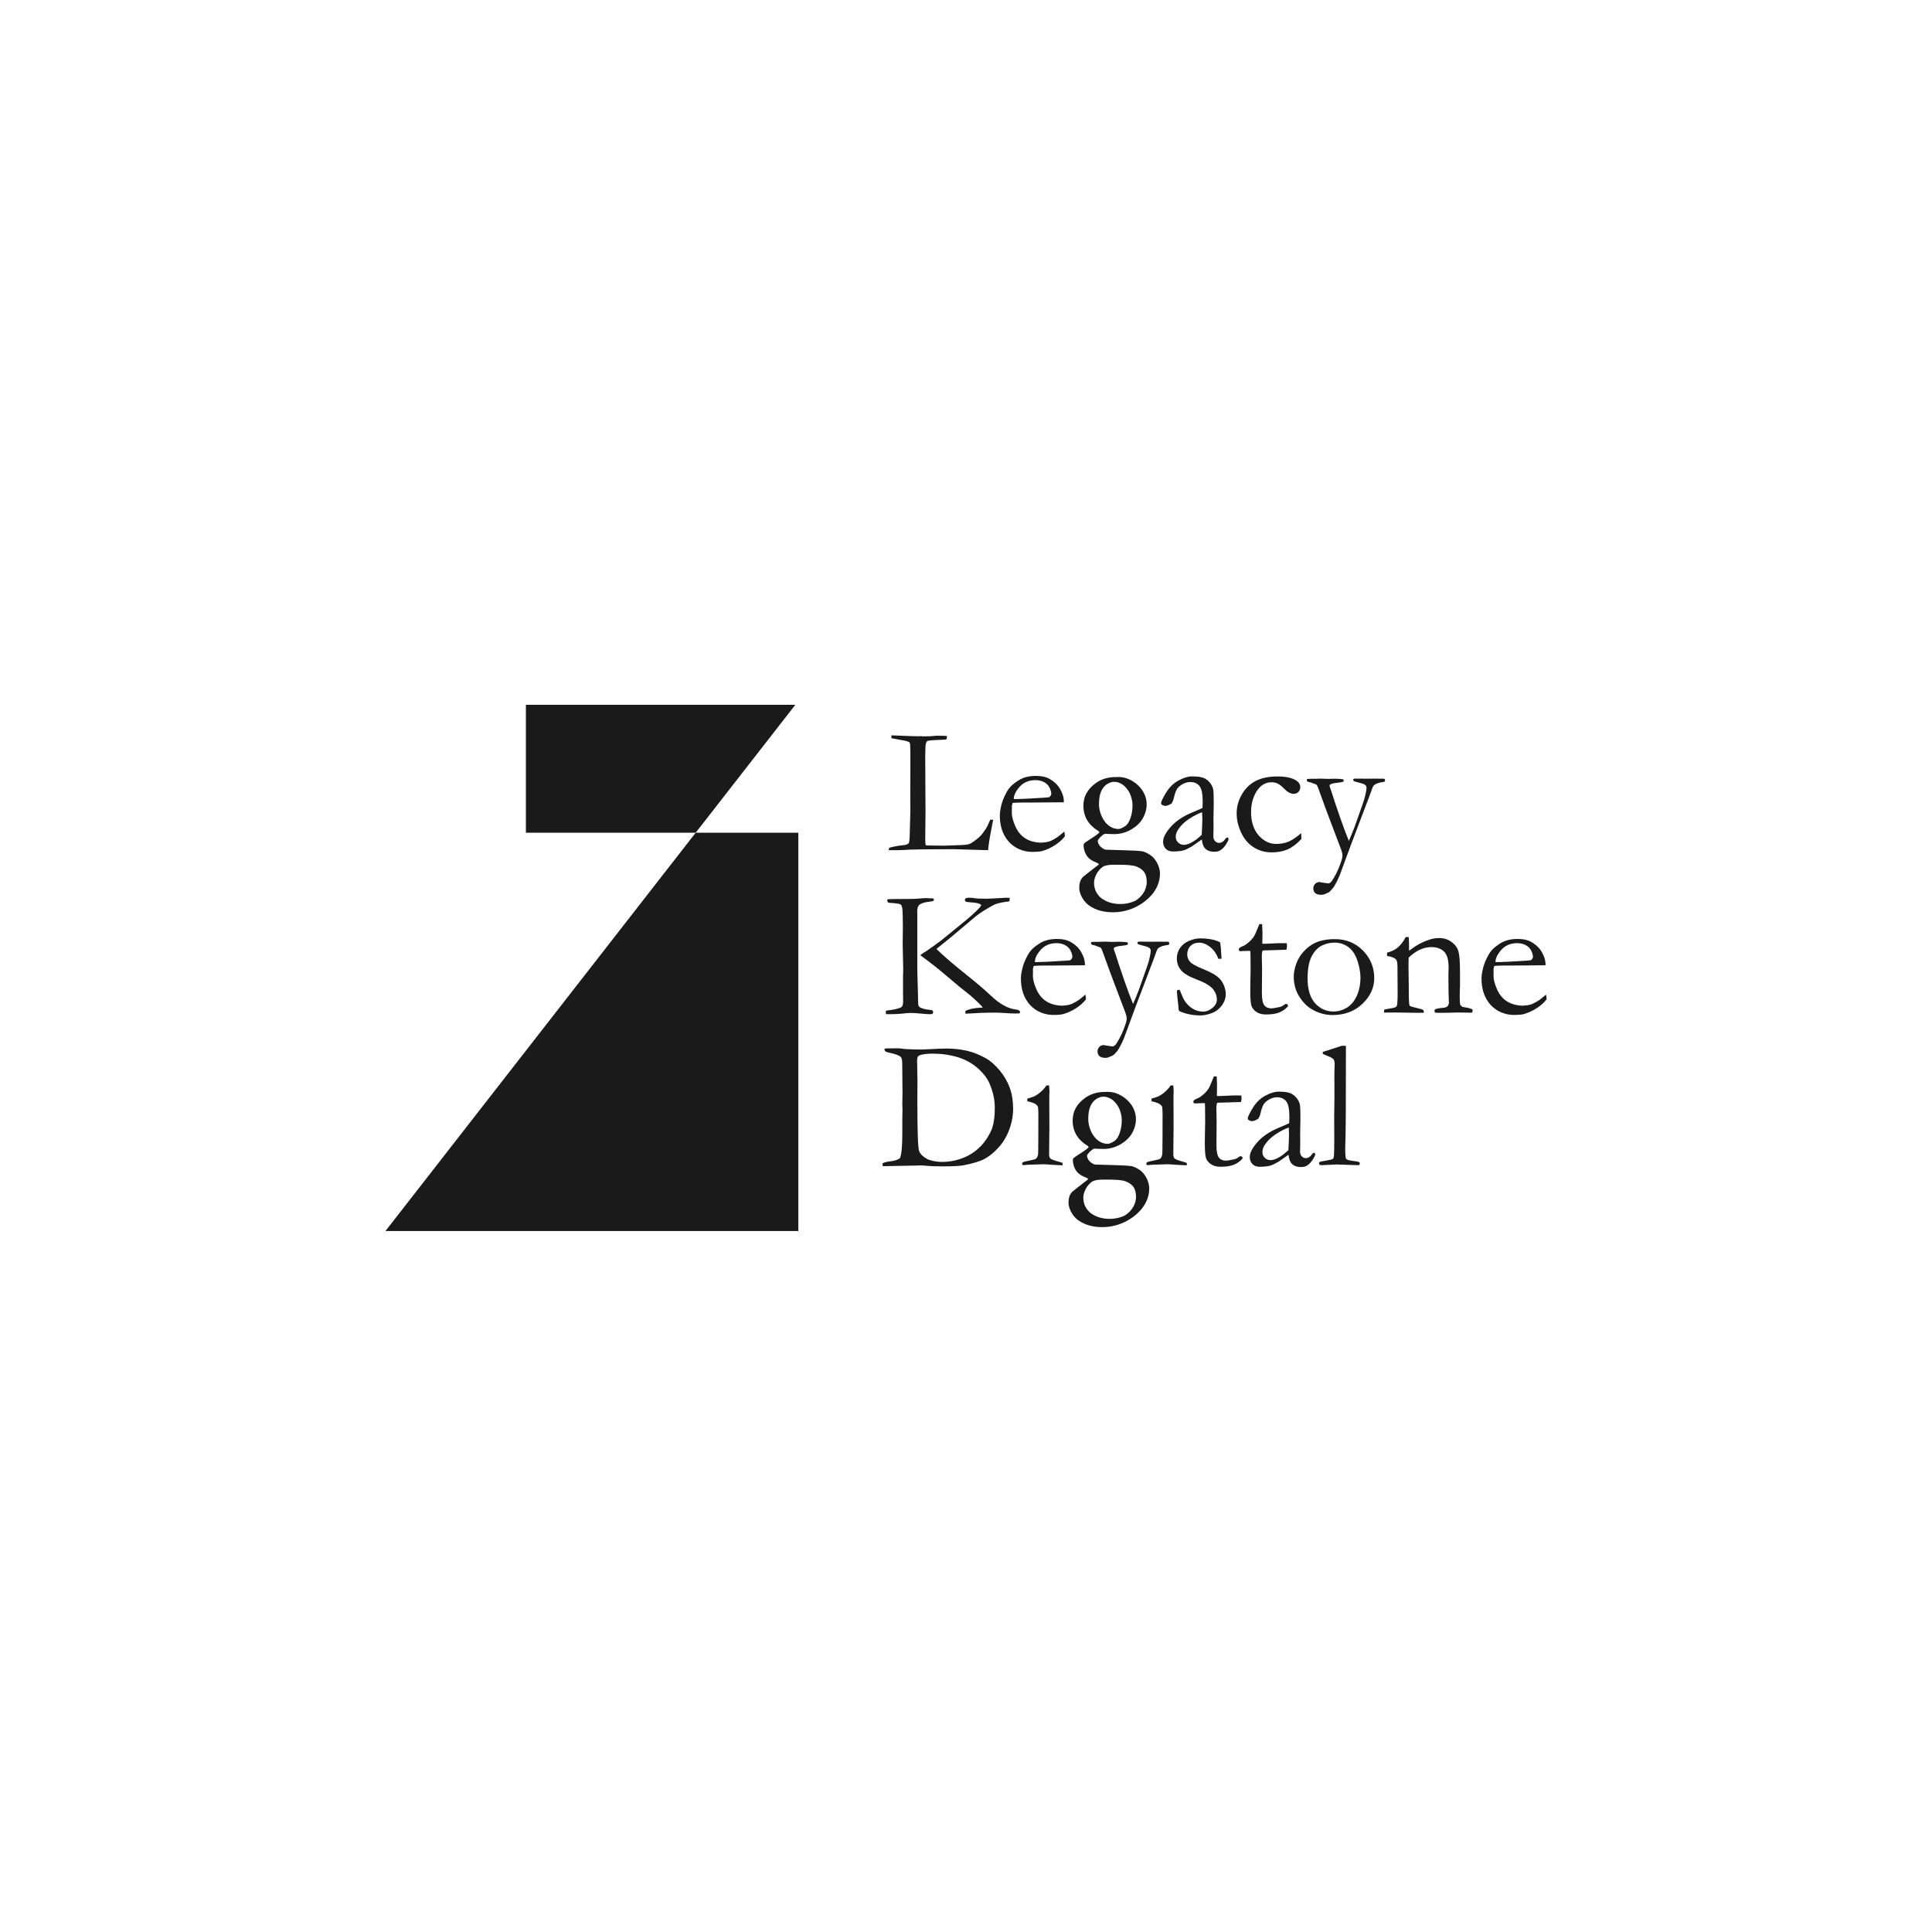
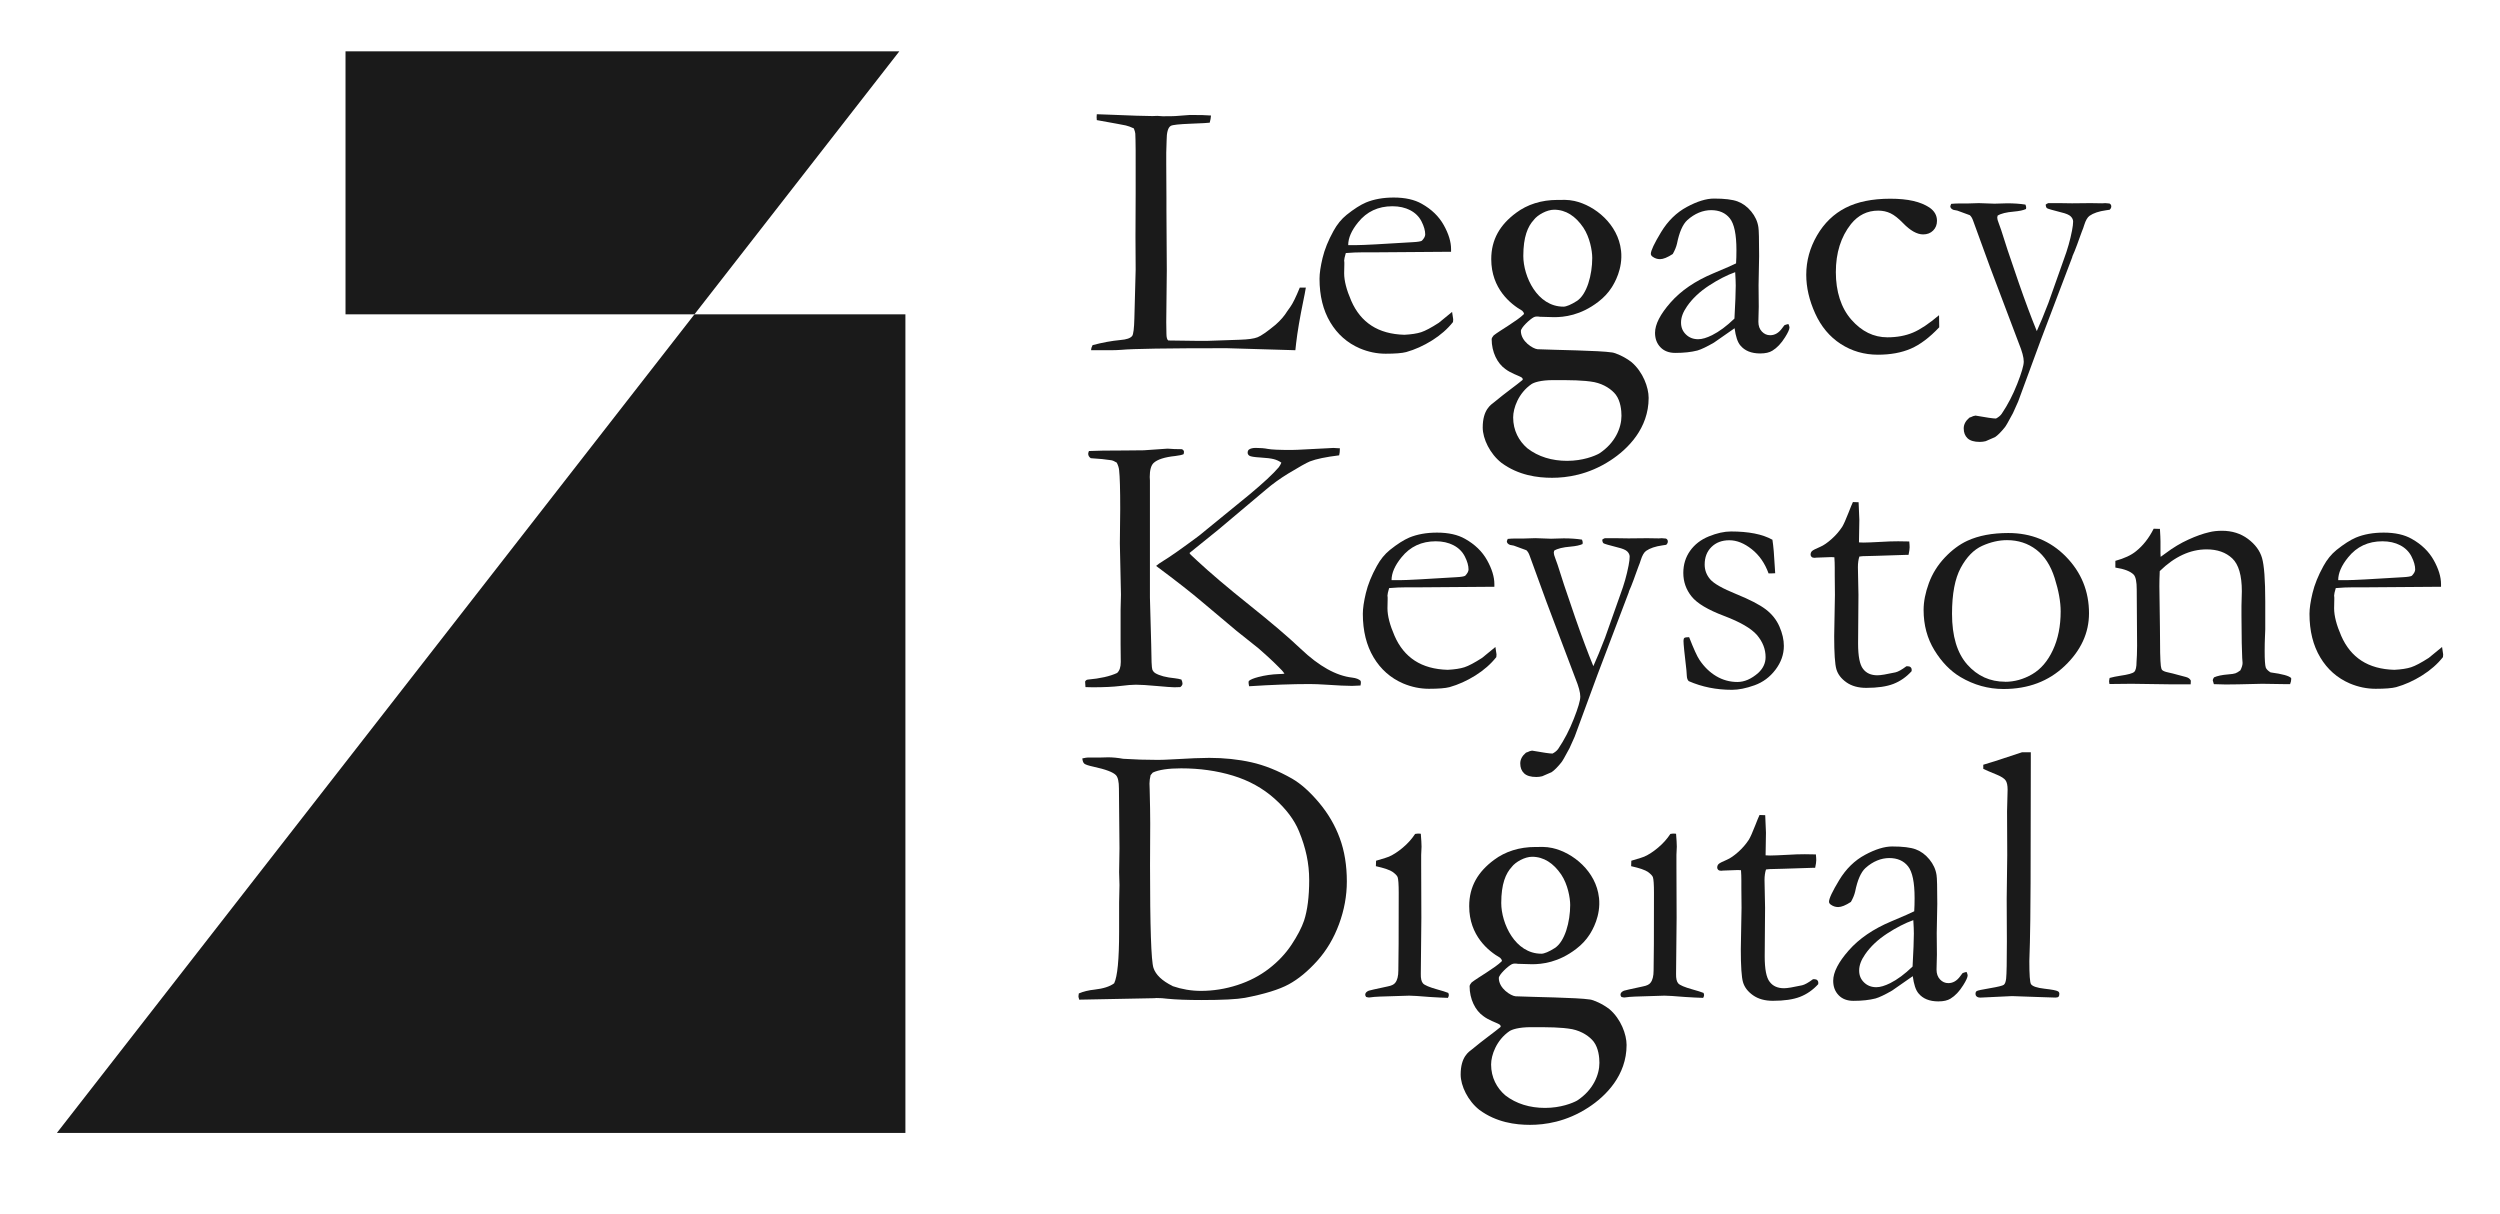
- <svg xmlns="http://www.w3.org/2000/svg" id="Layer_1" data-name="Layer 1" viewBox="0 0 1080 1080">
+ <svg xmlns="http://www.w3.org/2000/svg" id="Layer_1" data-name="Layer 1" viewBox="200 380 680 330">
  <defs>
    <style>
      .cls-1 {
        fill: #1a1a1a;
      }

      .cls-1, .cls-2, .cls-3 {
        stroke-width: 0px;
      }

      .cls-2 {
        fill: none;
      }

      .cls-3 {
        fill: #f9f6f0;
      }
    </style>
  </defs>
  <g>
    <path class="cls-1" d="M495.14,565.4c.17-.33.42-.52.75-.55,3.37-.3,6.03-.9,7.96-1.8.67-.6,1-1.6,1-3.01l-.05-4.91v-9.32l.1-4.06-.3-13.93.1-9.37c0-5.28-.1-8.8-.3-10.57-.07-.67-.28-1.35-.65-2.05-.6-.37-1.1-.58-1.5-.65-1.44-.23-3.29-.42-5.56-.55-.47-.33-.7-.73-.7-1.2,0-.17.07-.42.2-.75,1.84-.1,5.1-.15,9.77-.15,2.17,0,3.88-.02,5.13-.05,1.79-.1,3.95-.25,6.49-.45,1.1.1,2.4.15,3.91.15.37.2.55.43.55.7,0,.2-.03.42-.1.65-.4.2-1.15.37-2.25.5-2.91.3-4.88.94-5.91,1.9-.7.67-1.05,1.94-1.05,3.81l.05.95v31.81l.35,12.87c.03,4.08.13,6.32.3,6.74.17.42.43.74.8.98,1.17.7,2.96,1.17,5.36,1.4.6.07,1.19.18,1.75.35.2.43.3.8.3,1.1,0,.33-.2.65-.6.95l-1.6.05c-.67,0-2.27-.12-4.81-.35-2.54-.23-4.43-.35-5.66-.35-1.04,0-2.47.12-4.31.35-1.84.23-4.34.35-7.51.35-.47,0-1.1-.02-1.9-.05l-.1-1.5ZM514.47,533.92c.4-.37,1.07-.83,2-1.4,1.87-1.13,5.09-3.4,9.67-6.81l13.73-11.21c3.77-3.14,6.43-5.61,7.96-7.41.3-.4.53-.82.7-1.25-.6-.43-1.29-.75-2.05-.95-.77-.2-1.99-.35-3.66-.45-1.67-.1-2.66-.26-2.98-.48-.32-.22-.48-.49-.48-.83,0-.37.12-.65.35-.85.43-.3,1.05-.45,1.85-.45,1.27,0,2.37.09,3.31.28.93.18,3.06.28,6.36.28.8,0,1.38-.02,1.75-.05l7.82-.4c.8-.07,1.42-.1,1.85-.1.4,0,1,.03,1.8.1,0,.78-.07,1.42-.2,1.91-3.61.44-6.26.99-7.97,1.66-.97.4-2.94,1.51-5.91,3.31-2.24,1.37-4.28,2.85-6.11,4.42l-12.92,10.87-7.81,6.31c.13.23.33.47.6.7.2.17.7.63,1.5,1.4,3.51,3.27,8.24,7.29,14.2,12.05,5.96,4.76,10.63,8.74,14,11.94,4.94,4.7,9.6,7.3,13.98,7.8,1.07.13,1.84.43,2.3.9l.05.55-.1.7c-1.14.07-1.9.1-2.3.1-1.54,0-3.86-.11-6.96-.32-1.84-.12-3.36-.18-4.56-.18-4.81,0-10.3.2-16.48.6-.1-.46-.15-.8-.15-1.03l.05-.39c.43-.39,1.3-.75,2.6-1.09,1.8-.47,3.71-.75,5.71-.81.43,0,.9-.03,1.4-.1-.33-.54-.89-1.17-1.65-1.88-.13-.13-.58-.58-1.35-1.33-.77-.75-2.12-1.98-4.06-3.68l-5.96-4.75-9.17-7.71c-3.04-2.6-7.28-5.92-12.72-9.96Z" />
    <path class="cls-1" d="M606.45,539.6l-20.09.15h-3.81c-1.54,0-3.11.07-4.71.21-.3,1-.45,1.69-.45,2.05l.05.5v.5l-.05,2.45c0,2.04.64,4.53,1.93,7.49,1.29,2.96,3.12,5.21,5.51,6.76s5.37,2.38,8.94,2.48c1.9-.1,3.42-.33,4.56-.7,1.13-.37,2.74-1.22,4.81-2.55l3.61-2.96.3,2c0,.23-.02.48-.05.75-1.5,1.9-3.41,3.57-5.71,5.01-2.3,1.44-4.64,2.49-7.01,3.16-1.14.3-3.01.45-5.61.45-2.37,0-4.71-.48-7.01-1.45-3.41-1.47-6.09-3.83-8.04-7.09-1.95-3.26-2.93-7.21-2.93-11.85,0-1.47.28-3.36.83-5.66.55-2.3,1.54-4.76,2.98-7.36.97-1.77,2.15-3.22,3.56-4.36,2-1.6,3.76-2.72,5.26-3.36,2.17-.9,4.69-1.35,7.56-1.35,3.11,0,5.64.57,7.62,1.7,2.67,1.5,4.67,3.44,5.99,5.81,1.32,2.37,1.98,4.54,1.98,6.51v.7ZM578.5,537.8h2.35c1.7,0,6.78-.27,15.23-.8,1.34-.07,2.15-.2,2.46-.4.6-.63.9-1.2.9-1.7,0-1.03-.33-2.21-1-3.53-.67-1.32-1.7-2.34-3.08-3.06-1.39-.72-3-1.08-4.83-1.08-3.87,0-6.98,1.45-9.32,4.36-1.8,2.2-2.71,4.28-2.71,6.21Z" />
    <path class="cls-1" d="M610.11,526.58c.73-.07,1.35-.1,1.85-.1h2.4l3.26-.1,4.26.15,3.46-.1c1.84,0,3.49.12,4.96.35.13.33.2.6.2.8l-.05.4c-.7.33-1.79.57-3.26.7-2.07.17-3.56.53-4.46,1.1l-.1.55c0,.33.13.84.4,1.51.17.4.38,1,.65,1.81.74,2.48,2.33,7.26,4.78,14.35,1.78,5.12,3.42,9.52,4.93,13.2.92-2.02,1.97-4.58,3.16-7.67l4.21-11.89c.97-2.59,1.71-5.19,2.21-7.79.2-1.03.3-1.85.3-2.45,0-.5-.22-.97-.65-1.4-.43-.43-1.3-.8-2.6-1.1-2.37-.6-3.66-.98-3.86-1.13-.2-.15-.32-.48-.35-.98.2-.17.43-.3.7-.4h3.11l3.36.05,5.01-.05,3.21.05.8-.05c.23,0,.62.03,1.15.1.33.17.5.43.5.8,0,.33-.15.63-.45.9l-1,.15c-1.94.27-3.42.77-4.46,1.5-.57.4-1.05,1.24-1.45,2.5-.13.47-.35,1.07-.65,1.8-.17.4-.41,1.07-.73,2-.32.93-.73,2.04-1.23,3.3l-.6,1.4-.05.25-8.51,22.42-6.21,16.87c-.4.84-.87,1.88-1.4,3.12-1.27,2.38-2.02,3.69-2.26,3.92-1,1.24-1.87,2.11-2.61,2.61l-2.56,1.11c-.5.13-1.04.2-1.61.2-1.5,0-2.61-.33-3.31-.99-.7-.66-1.05-1.56-1.05-2.7,0-1.08.52-2.05,1.56-2.93.33-.1.67-.23,1-.4l.65-.15c2.98.53,4.83.8,5.57.8.7-.37,1.22-.8,1.56-1.3,1.64-2.43,3.05-5.14,4.22-8.13,1.18-2.99,1.77-5.01,1.77-6.05,0-1.14-.44-2.79-1.33-4.96l-5.57-14.73c-.77-1.9-3.06-8.12-6.87-18.64-.23-.67-.53-1.17-.9-1.5l-3.41-1.25-1.05-.2c-.57-.23-.85-.57-.85-1l.25-.65Z" />
    <path class="cls-1" d="M659.45,553.33c1.24,3.17,2.17,5.23,2.81,6.16,1.27,1.9,2.79,3.38,4.56,4.43,1.77,1.05,3.69,1.58,5.76,1.58,1.9,0,3.79-.82,5.66-2.46,1.33-1.24,2-2.67,2-4.31,0-2.17-.79-4.17-2.35-6.01-1.57-1.8-4.55-3.53-8.94-5.19s-7.34-3.41-8.84-5.29c-1.5-1.87-2.25-4.01-2.25-6.41,0-2.27.62-4.27,1.85-6.01,1.24-1.74,2.94-3.05,5.11-3.93,2.17-.88,4.17-1.33,6.01-1.33,2.37,0,4.5.18,6.39.55,1.89.37,3.51.94,4.88,1.7.27,1.7.48,4.21.65,7.51l.1,1.6c-.43.03-.8.05-1.1.05h-.7c-1-2.77-2.53-4.97-4.58-6.59-2.05-1.62-4.08-2.43-6.09-2.43s-3.62.61-4.86,1.83c-1.24,1.22-1.85,2.81-1.85,4.78,0,1.5.5,2.84,1.5,4.01s3.35,2.5,7.04,4c3.69,1.5,6.38,2.89,8.07,4.17,1.69,1.29,2.93,2.85,3.73,4.69.8,1.84,1.2,3.59,1.2,5.26,0,2.31-.76,4.46-2.28,6.47-1.52,2.01-3.42,3.42-5.71,4.24-2.29.82-4.33,1.23-6.14,1.23-4.24,0-8.15-.79-11.72-2.35-.33-.27-.52-.77-.55-1.5,0-.3-.03-.79-.1-1.45-.53-4.51-.8-7.18-.8-8.02,0-.4.08-.67.25-.8.17-.13.6-.2,1.3-.2Z" />
    <path class="cls-1" d="M703.99,516.56l1.55.05.2,4.76-.1,6.16c.63.03,1.04.05,1.2.05.87,0,2.52-.07,4.96-.2,1.57-.1,3.07-.15,4.51-.15.67,0,1.67.02,3.01.05.07.67.1,1.2.1,1.6,0,.43-.1,1.12-.3,2.05h-.85l-7.76.25-3.86.1-.9.1c-.27.83-.4,1.8-.4,2.91l.15,7.51-.1,13.22c0,3.47.45,5.78,1.35,6.91.87,1.17,2.17,1.75,3.91,1.75.87,0,2.5-.27,4.91-.8.73-.17,1.72-.72,2.96-1.65h.45c.3,0,.54.09.73.28s.28.43.28.73l-.05.35c-1.44,1.57-3.08,2.71-4.93,3.43s-4.32,1.08-7.39,1.08c-2.17,0-3.97-.5-5.39-1.5-1.42-1-2.33-2.19-2.73-3.56-.4-1.37-.6-4.36-.6-8.97l.2-11.27-.05-5.41v-2c0-.94-.03-1.87-.1-2.81l-.85-.05-4.11.15-.4.05c-.37,0-.64-.08-.83-.25-.18-.17-.28-.37-.28-.6,0-.4.12-.73.38-.98.25-.25,1.01-.64,2.28-1.18.87-.37,1.88-1.06,3.03-2.08,1.15-1.02,2.13-2.15,2.93-3.38.4-.67.97-1.94,1.7-3.81.53-1.37.93-2.34,1.2-2.91Z" />
    <path class="cls-1" d="M723.22,545.91c0-2.27.48-4.7,1.43-7.29.95-2.59,2.4-4.91,4.33-6.96,1.94-2.05,3.99-3.58,6.16-4.58,3.04-1.4,6.75-2.1,11.12-2.1,6.25,0,11.46,2.14,15.66,6.41,4.19,4.28,6.29,9.42,6.29,15.43,0,5.34-2.2,10.11-6.59,14.3-4.39,4.19-9.94,6.29-16.66,6.29-4.14,0-8.05-1.09-11.72-3.26-2.74-1.64-5.09-4.06-7.06-7.26-1.97-3.21-2.96-6.86-2.96-10.97ZM745.39,565.45c2.54,0,4.99-.68,7.35-2.05,2.36-1.37,4.24-3.56,5.65-6.59,1.41-3.02,2.11-6.52,2.11-10.5,0-2.6-.54-5.63-1.63-9.07-1.09-3.44-2.76-6.02-5.02-7.74-2.26-1.72-4.91-2.58-7.95-2.58-2.21,0-4.46.52-6.75,1.55-2.29,1.04-4.23,3.02-5.82,5.96-1.59,2.94-2.38,7.11-2.38,12.52,0,6.08,1.38,10.68,4.14,13.8,2.76,3.12,6.2,4.68,10.31,4.68Z" />
    <path class="cls-1" d="M773.82,564.4c.83-.23,1.8-.43,2.91-.6,2.1-.3,3.36-.65,3.78-1.05.42-.4.63-1.31.63-2.75l.1-1.8c.03-.67.05-1.51.05-2.55l-.1-15.33c0-2.06-.27-3.39-.8-3.99-.9-.93-2.57-1.58-5.01-1.95v-1.83c2.44-.67,4.31-1.54,5.61-2.61,1.9-1.51,3.51-3.55,4.81-6.13l1.7.05c.1,1.57.15,2.7.15,3.37v3.32l.05.91c.4-.27.87-.6,1.4-1.01,2-1.51,4.06-2.74,6.16-3.69,2.1-.96,3.97-1.62,5.61-1.99,1.04-.27,2.21-.4,3.51-.4,2.74,0,5.09.74,7.06,2.21,1.97,1.47,3.25,3.2,3.83,5.19.58,1.99.88,5.94.88,11.86v7.57c0,.2-.02.87-.08,2.01-.05,1.14-.08,2.44-.08,3.91,0,2.34.1,3.83.3,4.46.17.44.6.87,1.3,1.31,3.21.43,5.08.95,5.61,1.55v.4c0,.33-.1.75-.3,1.25h-.95l-6.61-.1-6.51.15c-2.41.07-4.63.05-6.66-.05l-.3-1.05c0-.2.12-.47.35-.8.9-.4,2.17-.67,3.81-.8.97-.07,1.64-.17,2-.3.37-.13.82-.4,1.35-.8.4-.8.6-1.47.6-2.01,0-.23-.03-.7-.1-1.4-.1-1.54-.17-5.37-.2-11.49v-2.61l.1-4.01c0-4.32-.87-7.29-2.6-8.93-1.74-1.64-4.06-2.46-6.96-2.46-2.24,0-4.43.49-6.56,1.48-2.14.99-4.21,2.46-6.21,4.43-.07,1.6-.1,2.97-.1,4.11l.15,11.07c0,5.78.08,9.32.25,10.62.07.53.18.9.35,1.1.27.27.8.48,1.6.65.8.17,1.73.4,2.78.7,1.05.3,1.75.49,2.08.55.67.17,1.12.5,1.35,1l-.05,1h-5.26l-10.82-.15c-2.5.03-4.09.05-4.76.05h-1.25l-.1-.65c0-.23.05-.57.15-1Z" />
    <path class="cls-1" d="M863.94,539.6l-20.09.15h-3.81c-1.54,0-3.11.07-4.71.21-.3,1-.45,1.69-.45,2.05l.05.5v.5l-.05,2.45c0,2.04.64,4.53,1.93,7.49,1.29,2.96,3.12,5.21,5.51,6.76s5.37,2.38,8.94,2.48c1.9-.1,3.42-.33,4.56-.7,1.13-.37,2.74-1.22,4.81-2.55l3.61-2.96.3,2c0,.23-.02.48-.05.75-1.5,1.9-3.41,3.57-5.71,5.01-2.3,1.44-4.64,2.49-7.01,3.16-1.14.3-3.01.45-5.61.45-2.37,0-4.71-.48-7.01-1.45-3.41-1.47-6.09-3.83-8.04-7.09-1.95-3.26-2.93-7.21-2.93-11.85,0-1.47.28-3.36.83-5.66.55-2.3,1.54-4.76,2.98-7.36.97-1.77,2.15-3.22,3.56-4.36,2-1.6,3.76-2.72,5.26-3.36,2.17-.9,4.69-1.35,7.56-1.35,3.11,0,5.64.57,7.62,1.7,2.67,1.5,4.67,3.44,5.99,5.81,1.32,2.37,1.98,4.54,1.98,6.51v.7ZM835.99,537.8h2.35c1.7,0,6.78-.27,15.23-.8,1.34-.07,2.15-.2,2.46-.4.6-.63.9-1.2.9-1.7,0-1.03-.33-2.21-1-3.53-.67-1.32-1.7-2.34-3.08-3.06-1.39-.72-3-1.08-4.83-1.08-3.87,0-6.98,1.45-9.32,4.36-1.8,2.2-2.71,4.28-2.71,6.21Z" />
  </g>
  <g>
    <polygon class="cls-1" points="446.27 465.5 446.27 688.16 215.53 688.16 215.53 688.08 271.17 616.63 293.98 587.35 325.09 547.41 370.12 489.59 388.89 465.5 446.27 465.5" />
    <polygon class="cls-1" points="444.61 393.97 388.89 465.5 293.98 465.5 293.98 393.97 444.61 393.97" />
    <line class="cls-2" x1="446.26" y1="391.84" x2="444.6" y2="393.97" />
    <line class="cls-2" x1="215.53" y1="688.08" x2="215.46" y2="688.16" />
  </g>
  <g>
    <path class="cls-1" d="M496.78,475.23c.03-.5.17-.95.4-1.35,2.6-.7,5.14-1.17,7.61-1.4,1.64-.13,2.69-.5,3.16-1.1.33-.43.53-2.04.6-4.81l.35-13.24-.05-8.98.05-11.73v-3.11c.03-7.05,0-11.45-.1-13.19-.03-.33-.17-.8-.4-1.4-.87-.4-1.6-.67-2.19-.8-.59-.13-3.21-.62-7.88-1.45-.03-.37-.05-.63-.05-.8,0-.2.02-.47.05-.8.64,0,1.67.04,3.11.11l7.63.29,4.42.1,1.3-.05c.17,0,.65.03,1.46.1,1.97,0,3.11-.02,3.41-.05l4.01-.3c2.71,0,4.62.05,5.72.15-.03.6-.15,1.25-.35,1.95-.37.07-2.1.16-5.21.28-3.11.12-4.89.31-5.36.58-.77.43-1.15,1.77-1.15,4.01,0,.53-.03,1.62-.1,3.26v3.01l.05,9.27v3.16l.1,16.58-.15,14.13.05,3.11c0,1,.17,1.62.5,1.85.83.03,3.29.07,7.36.1h3.41l8.67-.3c2.27-.07,3.89-.29,4.86-.68.97-.38,2.59-1.51,4.86-3.38,1.37-1.2,2.44-2.44,3.21-3.71.17-.27.45-.67.85-1.2.63-.87,1.49-2.6,2.55-5.21h1.65c-.2,1.2-.42,2.34-.65,3.41-.97,4.71-1.64,8.63-2,11.77-.07.67-.13,1.29-.2,1.85l-18.74-.55c-16.1,0-25.65.15-28.65.45-.94.07-1.92.1-2.96.1h-5.21Z" />
    <path class="cls-1" d="M594.67,448.48l-20.09.15h-3.81c-1.54,0-3.11.07-4.71.2-.3,1-.45,1.69-.45,2.05l.05.5v.5l-.05,2.45c0,2.04.64,4.53,1.93,7.49,1.29,2.96,3.12,5.21,5.51,6.76,2.39,1.55,5.37,2.38,8.94,2.48,1.9-.1,3.42-.33,4.56-.7,1.13-.37,2.74-1.22,4.81-2.56l3.61-2.96.3,2c0,.23-.02.48-.05.75-1.5,1.9-3.41,3.57-5.71,5.01-2.3,1.44-4.64,2.49-7.01,3.16-1.13.3-3.01.45-5.61.45-2.37,0-4.71-.48-7.01-1.45-3.41-1.47-6.09-3.83-8.04-7.09-1.95-3.26-2.93-7.21-2.93-11.85,0-1.47.28-3.36.83-5.66.55-2.3,1.54-4.76,2.98-7.36.97-1.77,2.15-3.22,3.56-4.36,2-1.6,3.76-2.72,5.26-3.36,2.17-.9,4.69-1.35,7.56-1.35,3.11,0,5.64.57,7.62,1.7,2.67,1.5,4.67,3.44,5.99,5.81,1.32,2.37,1.98,4.54,1.98,6.51v.7ZM566.72,446.67h2.35c1.7,0,6.78-.27,15.23-.8,1.34-.07,2.15-.2,2.46-.4.6-.63.9-1.2.9-1.7,0-1.03-.33-2.21-1-3.53-.67-1.32-1.7-2.34-3.08-3.06-1.39-.72-3-1.08-4.84-1.08-3.87,0-6.98,1.45-9.32,4.36-1.8,2.2-2.71,4.28-2.71,6.21Z" />
    <path class="cls-1" d="M686.44,468.12c.2.43.3.75.3.95,0,.5-.4,1.39-1.2,2.66-1.04,1.67-2.19,2.89-3.46,3.66-.8.5-1.9.75-3.31.75-2.4,0-4.21-.73-5.41-2.2-.74-.87-1.25-2.42-1.55-4.66l-5.61,3.91c-1.97,1.14-3.47,1.85-4.51,2.15-1.67.43-3.67.65-6.01.65-1.7,0-3.05-.51-4.03-1.53-.99-1.02-1.48-2.33-1.48-3.93,0-2.3,1.41-5.06,4.24-8.27s6.67-5.83,11.52-7.87c3.41-1.44,5.51-2.35,6.28-2.75.07-1.1.1-2.3.1-3.61,0-4.24-.59-7.11-1.78-8.62-1.19-1.5-2.89-2.25-5.1-2.25s-4.47.9-6.48,2.71c-1.24,1.14-2.18,3.27-2.81,6.41-.2.87-.58,1.8-1.15,2.81-1.44.94-2.59,1.4-3.46,1.4-.74,0-1.4-.22-2-.65-.33-.23-.5-.5-.5-.8,0-.87.93-2.83,2.78-5.89,1.85-3.06,4.19-5.34,7.01-6.86,2.82-1.52,5.29-2.28,7.39-2.28,2.87,0,5.01.26,6.41.78,1.4.52,2.64,1.43,3.71,2.73,1.07,1.3,1.72,2.72,1.95,4.26.13.73.2,3.36.2,7.87l-.15,7.97.05,5.81c0,.77-.02,1.42-.05,1.95-.03.97-.05,1.69-.05,2.15,0,1.1.32,1.99.95,2.65.63.67,1.38,1,2.25,1,1.27,0,2.35-.63,3.26-1.9l.6-.8c.17-.1.53-.22,1.1-.35ZM671.77,466.66c.23-4.24.35-7.23.35-8.97,0-.9-.05-2.12-.15-3.66-2.25.8-4.62,2.02-7.14,3.66-2.51,1.64-4.51,3.52-5.98,5.66-1.07,1.54-1.61,2.99-1.61,4.36s.44,2.39,1.33,3.26c.89.87,2,1.3,3.34,1.3,1.04,0,2.3-.37,3.77-1.1,1.94-.97,3.97-2.47,6.08-4.51Z" />
    <path class="cls-1" d="M727.42,465.76l.05,3.26c-2.61,2.77-5.18,4.71-7.71,5.81-2.54,1.1-5.53,1.65-8.97,1.65-3.74,0-7.11-.98-10.12-2.93-3.01-1.95-5.32-4.72-6.94-8.29-1.62-3.57-2.43-7.08-2.43-10.52,0-3.77.98-7.34,2.93-10.7,1.95-3.36,4.54-5.86,7.76-7.51,3.22-1.65,7.27-2.48,12.15-2.48s8.23.8,10.67,2.4c1.37.94,2.05,2.14,2.05,3.61,0,1.07-.35,1.95-1.05,2.65-.7.7-1.6,1.05-2.71,1.05-1.67,0-3.51-1.03-5.51-3.11-1.24-1.27-2.35-2.15-3.36-2.63-1-.48-2.12-.73-3.36-.73-2.97,0-5.44,1.22-7.41,3.66-2.74,3.47-4.11,7.83-4.11,13.07s1.4,9.72,4.21,12.92c2.81,3.21,6.08,4.81,9.82,4.81,2.6,0,4.92-.43,6.94-1.28,2.02-.85,4.38-2.43,7.09-4.73Z" />
    <path class="cls-1" d="M730.73,435.45c.73-.07,1.35-.1,1.85-.1h2.4l3.26-.1,4.26.15,3.46-.1c1.84,0,3.49.12,4.96.35.13.33.2.6.2.8l-.05.4c-.7.33-1.79.57-3.26.7-2.07.17-3.56.53-4.46,1.1l-.1.55c0,.33.13.84.4,1.5.17.4.38,1,.65,1.81.74,2.48,2.33,7.26,4.78,14.35,1.78,5.12,3.42,9.52,4.93,13.2.92-2.02,1.97-4.58,3.16-7.67l4.21-11.89c.97-2.59,1.71-5.19,2.21-7.79.2-1.03.3-1.85.3-2.45,0-.5-.22-.97-.65-1.4-.43-.43-1.3-.8-2.6-1.1-2.37-.6-3.66-.98-3.86-1.13-.2-.15-.32-.48-.35-.98.2-.17.43-.3.7-.4h3.11l3.36.05,5.01-.05,3.21.05.8-.05c.23,0,.62.03,1.15.1.33.17.5.43.5.8,0,.33-.15.63-.45.9l-1,.15c-1.94.27-3.42.77-4.46,1.5-.57.4-1.05,1.24-1.45,2.5-.13.47-.35,1.07-.65,1.8-.17.4-.41,1.07-.73,2-.32.93-.73,2.04-1.23,3.3l-.6,1.4-.05.25-8.51,22.42-6.21,16.87c-.4.84-.87,1.88-1.4,3.12-1.27,2.38-2.02,3.69-2.26,3.92-1,1.24-1.87,2.11-2.61,2.61l-2.56,1.11c-.5.13-1.04.2-1.61.2-1.5,0-2.61-.33-3.31-.98-.7-.66-1.05-1.56-1.05-2.7,0-1.08.52-2.05,1.56-2.93.33-.1.67-.23,1-.4l.65-.15c2.98.53,4.83.8,5.57.8.7-.37,1.22-.8,1.56-1.3,1.64-2.43,3.05-5.14,4.22-8.13,1.18-2.99,1.77-5.01,1.77-6.05,0-1.14-.44-2.79-1.33-4.96l-5.57-14.73c-.77-1.9-3.06-8.12-6.87-18.64-.23-.67-.53-1.17-.9-1.5l-3.41-1.25-1.05-.2c-.57-.23-.85-.57-.85-1l.25-.65Z" />
    <path class="cls-1" d="M640.93,448.18c.54,4.97-1.84,8.89-2.56,10.02-.93,1.45-2.13,2.74-3.62,3.88-4.86,3.75-9.38,4.19-12.03,4.19-.66,0-3.09-.11-3.86-.11-.66-.11-1.21-.11-1.65.11-1.1.55-3.53,2.87-3.53,3.75,0,2.87,3.31,4.85,4.52,4.97,4.86.22,16.77.33,20.3.88.88.11,3.31,1.1,5.3,2.65,3.09,2.65,4.63,6.84,4.63,9.71,0,8.28-5.63,13.9-10.37,16.99-6.07,3.97-11.92,4.74-15.89,4.74s-9.16-.66-13.79-4.08c-3.09-2.43-5.08-6.51-5.08-9.6,0-4.86,2.21-6.18,3.2-6.95,2.76-2.32,6.18-4.74,7.61-5.96.22-.22,0-.55-.33-.77-.77-.44-2.87-1.1-4.3-2.21-2.21-1.54-3.75-4.63-3.75-8.17,0-.22.33-.77.55-.99,1.66-1.32,6.4-3.97,8.17-5.74.22-.22-.11-.66-.44-.99-3.09-1.77-8.39-5.96-8.39-14.01,0-5.41,2.43-9.38,6.73-12.58,3.09-2.32,6.95-3.53,11.25-3.53,1.36,0,2.84-.12,4.64.28,5.58,1.23,11.91,6.35,12.68,13.51ZM634.97,503.36c4.41-2.87,6.07-7.06,6.07-10.26,0-1.43-.22-3.97-1.54-5.74-1.1-1.43-3.2-2.87-5.85-3.42-2.98-.55-6.51-.55-11.14-.55-3.53,0-5.3.66-5.96,1.1-3.53,2.43-4.97,6.51-4.97,9.05,0,3.53,1.54,6.4,3.86,8.39,2.98,2.32,6.73,3.42,10.81,3.42,4.3,0,7.5-1.32,8.72-1.99ZM617.21,439.8c-1.66,1.77-2.87,4.63-2.87,9.82,0,5.52,3.75,13.79,10.92,13.79.77,0,2.1-.55,3.64-1.54,2.76-1.77,4.19-7.17,4.19-11.7,0-1.99-.66-5.63-2.43-8.28-2.1-3.09-4.74-4.85-7.94-4.85-1.99,0-4.52,1.43-5.52,2.76Z" />
  </g>
  <g>
    <path class="cls-1" d="M493.43,650.22c1.24-.53,2.67-.88,4.31-1.05,2.37-.27,4.14-.84,5.31-1.71.9-1.84,1.35-6.52,1.35-14.04v-7.92l.1-4.76-.1-3.51.1-6.47-.15-16.29c0-1.84-.27-3.04-.8-3.61-.77-.83-2.81-1.6-6.11-2.31-1.37-.3-2.2-.58-2.5-.83-.3-.25-.48-.73-.55-1.43.77-.17,1.3-.25,1.6-.25h3.56l1.85-.05c1.24,0,2.6.13,4.11.4,3.07.2,6.23.3,9.47.3.93,0,2.27-.05,4.01-.15,4.61-.27,7.92-.4,9.92-.4,4.04,0,7.86.4,11.45,1.2,3.59.8,7.29,2.29,11.1,4.46,2.37,1.37,4.8,3.53,7.29,6.49,2.49,2.96,4.38,6.18,5.66,9.67,1.29,3.49,1.93,7.42,1.93,11.8,0,3.91-.71,7.78-2.13,11.62-1.42,3.84-3.4,7.17-5.94,9.99-2.54,2.82-5.11,4.94-7.72,6.36-2.6,1.42-6.58,2.65-11.92,3.68-2.2.4-6.16.6-11.87.6-3.77,0-6.85-.12-9.22-.35-.94-.13-1.94-.2-3.01-.2-.17,0-.35.02-.55.05l-20.44.4-.1-.4c-.07-.17-.1-.35-.1-.55l.1-.75ZM518.93,648.22c2.54.87,5.11,1.3,7.71,1.3,3.37,0,6.68-.53,9.92-1.58,3.24-1.05,6.1-2.54,8.59-4.46,2.49-1.92,4.53-4.09,6.14-6.51,1.6-2.42,2.74-4.6,3.41-6.54.93-2.84,1.4-6.53,1.4-11.07s-.92-8.75-2.76-13.23c-1.27-3.11-3.5-6.08-6.69-8.92-3.19-2.84-6.96-4.92-11.3-6.24-4.34-1.32-9.03-1.98-14.08-1.98-3.47,0-6.05.38-7.71,1.15-.2.2-.4.43-.6.7-.2.83-.3,1.6-.3,2.3,0,.43.02.95.05,1.55.1,3.87.15,6.98.15,9.32l-.05,11.37c0,16.7.31,25.99.93,27.88.62,1.89,2.35,3.53,5.19,4.93Z" />
    <path class="cls-1" d="M593.93,650.07c-.67-.27-1.67-.58-3.01-.95-2.14-.6-3.42-1.14-3.86-1.63-.43-.48-.63-1.34-.6-2.58l.15-15.28-.05-14.43v-2.66c.07-1.33.1-2.09.1-2.25,0-.73-.07-1.9-.2-3.51l-.6-.05c-.23,0-.55.03-.95.1-.9,1.38-2.01,2.61-3.33,3.72-1.32,1.11-2.58,1.93-3.78,2.46-.17.1-1.34.47-3.51,1.11l-.05,1.48c2.34.53,3.87,1.06,4.58,1.58.72.52,1.16.98,1.33,1.38.2.57.3,2,.3,4.3,0,11.51-.03,18.54-.1,21.11,0,1.53-.28,2.65-.85,3.35-.33.47-1.04.8-2.1,1-3.27.7-4.98,1.08-5.11,1.15-.63.27-.95.63-.95,1.1,0,.17.08.37.25.6.37.1.63.15.8.15.93-.13,1.9-.22,2.91-.25,4.91-.17,7.58-.25,8.01-.25.9,0,2.74.12,5.51.35,2.04.13,3.71.22,5.01.25.17-.3.25-.55.25-.75,0-.17-.05-.37-.15-.6Z" />
    <path class="cls-1" d="M663.36,650.07c-.67-.27-1.67-.58-3.01-.95-2.14-.6-3.42-1.14-3.86-1.63-.43-.48-.63-1.34-.6-2.58l.15-15.28-.05-14.43v-2.66c.07-1.33.1-2.09.1-2.25,0-.73-.07-1.9-.2-3.51l-.6-.05c-.23,0-.55.03-.95.1-.9,1.38-2.01,2.61-3.33,3.72-1.32,1.11-2.58,1.93-3.78,2.46-.17.1-1.34.47-3.51,1.11l-.05,1.48c2.34.53,3.87,1.06,4.58,1.58.72.52,1.16.98,1.33,1.38.2.57.3,2,.3,4.3,0,11.51-.03,18.54-.1,21.11,0,1.53-.28,2.65-.85,3.35-.33.47-1.04.8-2.1,1-3.27.7-4.98,1.08-5.11,1.15-.63.27-.95.63-.95,1.1,0,.17.08.37.25.6.37.1.63.15.8.15.93-.13,1.9-.22,2.91-.25,4.91-.17,7.58-.25,8.01-.25.9,0,2.74.12,5.51.35,2.04.13,3.71.22,5.01.25.17-.3.25-.55.25-.75,0-.17-.05-.37-.15-.6Z" />
    <path class="cls-1" d="M678.59,601.68l1.55.05.2,4.76-.1,6.16c.63.03,1.04.05,1.2.05.87,0,2.52-.07,4.96-.2,1.57-.1,3.07-.15,4.51-.15.67,0,1.67.02,3.01.05.07.67.1,1.2.1,1.6,0,.43-.1,1.12-.3,2.05h-.85l-7.76.25-3.86.1-.9.1c-.27.83-.4,1.8-.4,2.91l.15,7.51-.1,13.22c0,3.47.45,5.78,1.35,6.91.87,1.17,2.17,1.75,3.91,1.75.87,0,2.5-.27,4.91-.8.73-.17,1.72-.72,2.96-1.65h.45c.3,0,.54.09.73.28s.28.43.28.73l-.05.35c-1.44,1.57-3.08,2.71-4.93,3.43s-4.32,1.08-7.39,1.08c-2.17,0-3.97-.5-5.39-1.5-1.42-1-2.33-2.19-2.73-3.56-.4-1.37-.6-4.36-.6-8.97l.2-11.27-.05-5.41v-2c0-.94-.03-1.87-.1-2.81l-.85-.05-4.11.15-.4.05c-.37,0-.64-.08-.83-.25-.18-.17-.28-.37-.28-.6,0-.4.12-.73.38-.98.25-.25,1.01-.64,2.28-1.18.87-.37,1.88-1.06,3.03-2.08,1.15-1.02,2.13-2.15,2.93-3.38.4-.67.97-1.94,1.7-3.81.53-1.37.93-2.34,1.2-2.91Z" />
    <path class="cls-1" d="M734.9,644.36c.2.43.3.75.3.95,0,.5-.4,1.39-1.2,2.66-1.04,1.67-2.19,2.89-3.46,3.66-.8.5-1.9.75-3.31.75-2.4,0-4.21-.73-5.41-2.2-.74-.87-1.25-2.42-1.55-4.66l-5.61,3.91c-1.97,1.14-3.47,1.85-4.51,2.15-1.67.43-3.67.65-6.01.65-1.7,0-3.05-.51-4.03-1.53-.99-1.02-1.48-2.33-1.48-3.93,0-2.3,1.41-5.06,4.24-8.27,2.83-3.21,6.67-5.83,11.52-7.87,3.41-1.44,5.51-2.35,6.28-2.76.07-1.1.1-2.3.1-3.61,0-4.24-.59-7.11-1.78-8.62-1.19-1.5-2.89-2.25-5.1-2.25s-4.47.9-6.48,2.71c-1.24,1.14-2.18,3.27-2.81,6.41-.2.87-.58,1.8-1.15,2.81-1.44.94-2.59,1.4-3.46,1.4-.74,0-1.4-.22-2-.65-.33-.23-.5-.5-.5-.8,0-.87.93-2.83,2.78-5.89s4.19-5.34,7.01-6.86c2.82-1.52,5.29-2.28,7.39-2.28,2.87,0,5.01.26,6.41.78,1.4.52,2.64,1.43,3.71,2.73,1.07,1.3,1.72,2.72,1.95,4.26.13.73.2,3.36.2,7.86l-.15,7.97.05,5.81c0,.77-.02,1.42-.05,1.95-.03.97-.05,1.69-.05,2.15,0,1.1.32,1.99.95,2.66.63.67,1.38,1,2.25,1,1.27,0,2.35-.63,3.26-1.9l.6-.8c.17-.1.53-.22,1.1-.35ZM720.22,642.91c.23-4.24.35-7.23.35-8.97,0-.9-.05-2.12-.15-3.66-2.25.8-4.62,2.02-7.14,3.66-2.51,1.64-4.51,3.52-5.98,5.66-1.07,1.54-1.61,2.99-1.61,4.36s.44,2.39,1.33,3.26c.89.87,2,1.3,3.34,1.3,1.04,0,2.3-.37,3.77-1.1,1.94-.97,3.97-2.47,6.08-4.51Z" />
    <path class="cls-1" d="M739.45,589.11v-1.1c.93-.3,1.97-.62,3.11-.95,1.68-.53,4.16-1.35,7.45-2.45h2.37v2.76c0,27.44-.08,43.8-.25,49.08-.1,3.11-.15,4.76-.15,4.96,0,3.74.15,5.83.45,6.27.4.6,1.63,1.02,3.68,1.25,2.05.23,3.26.47,3.63.7.27.13.4.37.4.7,0,.37-.08.63-.23.78s-.43.23-.83.23c-.23,0-1.99-.06-5.26-.17l-6.56-.23-8.42.4c-.54.03-.94-.07-1.2-.31-.2-.17-.3-.41-.3-.72,0-.34.11-.59.33-.74s1.42-.42,3.61-.78c2.19-.37,3.44-.68,3.76-.93.32-.25.53-.81.63-1.68.13-1.2.2-4.59.2-10.17l-.05-11.52.15-11.92-.05-11.92.15-5.86c0-1.17-.18-2.01-.55-2.53-.37-.52-1.15-1.03-2.35-1.53-1.8-.73-3.04-1.27-3.71-1.6Z" />
    <path class="cls-1" d="M634.93,624.18c.54,4.97-1.84,8.89-2.56,10.02-.93,1.45-2.13,2.74-3.62,3.88-4.86,3.75-9.38,4.19-12.03,4.19-.66,0-3.09-.11-3.86-.11-.66-.11-1.21-.11-1.65.11-1.1.55-3.53,2.87-3.53,3.75,0,2.87,3.31,4.85,4.52,4.97,4.86.22,16.77.33,20.3.88.88.11,3.31,1.1,5.3,2.65,3.09,2.65,4.63,6.84,4.63,9.71,0,8.28-5.63,13.9-10.37,16.99-6.07,3.97-11.92,4.74-15.89,4.74s-9.16-.66-13.79-4.08c-3.09-2.43-5.08-6.51-5.08-9.6,0-4.86,2.21-6.18,3.2-6.95,2.76-2.32,6.18-4.74,7.61-5.96.22-.22,0-.55-.33-.77-.77-.44-2.87-1.1-4.3-2.21-2.21-1.54-3.75-4.63-3.75-8.17,0-.22.33-.77.55-.99,1.66-1.32,6.4-3.97,8.17-5.74.22-.22-.11-.66-.44-.99-3.09-1.77-8.39-5.96-8.39-14.01,0-5.41,2.43-9.38,6.73-12.58,3.09-2.32,6.95-3.53,11.25-3.53,1.36,0,2.84-.12,4.64.28,5.58,1.23,11.91,6.35,12.68,13.51ZM628.97,679.36c4.41-2.87,6.07-7.06,6.07-10.26,0-1.43-.22-3.97-1.54-5.74-1.1-1.43-3.2-2.87-5.85-3.42-2.98-.55-6.51-.55-11.14-.55-3.53,0-5.3.66-5.96,1.1-3.53,2.43-4.97,6.51-4.97,9.05,0,3.53,1.54,6.4,3.86,8.39,2.98,2.32,6.73,3.42,10.81,3.42,4.3,0,7.5-1.32,8.72-1.99ZM611.21,615.8c-1.66,1.77-2.87,4.63-2.87,9.82,0,5.52,3.75,13.79,10.92,13.79.77,0,2.1-.55,3.64-1.54,2.76-1.77,4.19-7.17,4.19-11.7,0-1.99-.66-5.63-2.43-8.28-2.1-3.09-4.74-4.85-7.94-4.85-1.99,0-4.52,1.43-5.52,2.76Z" />
  </g>
</svg>
